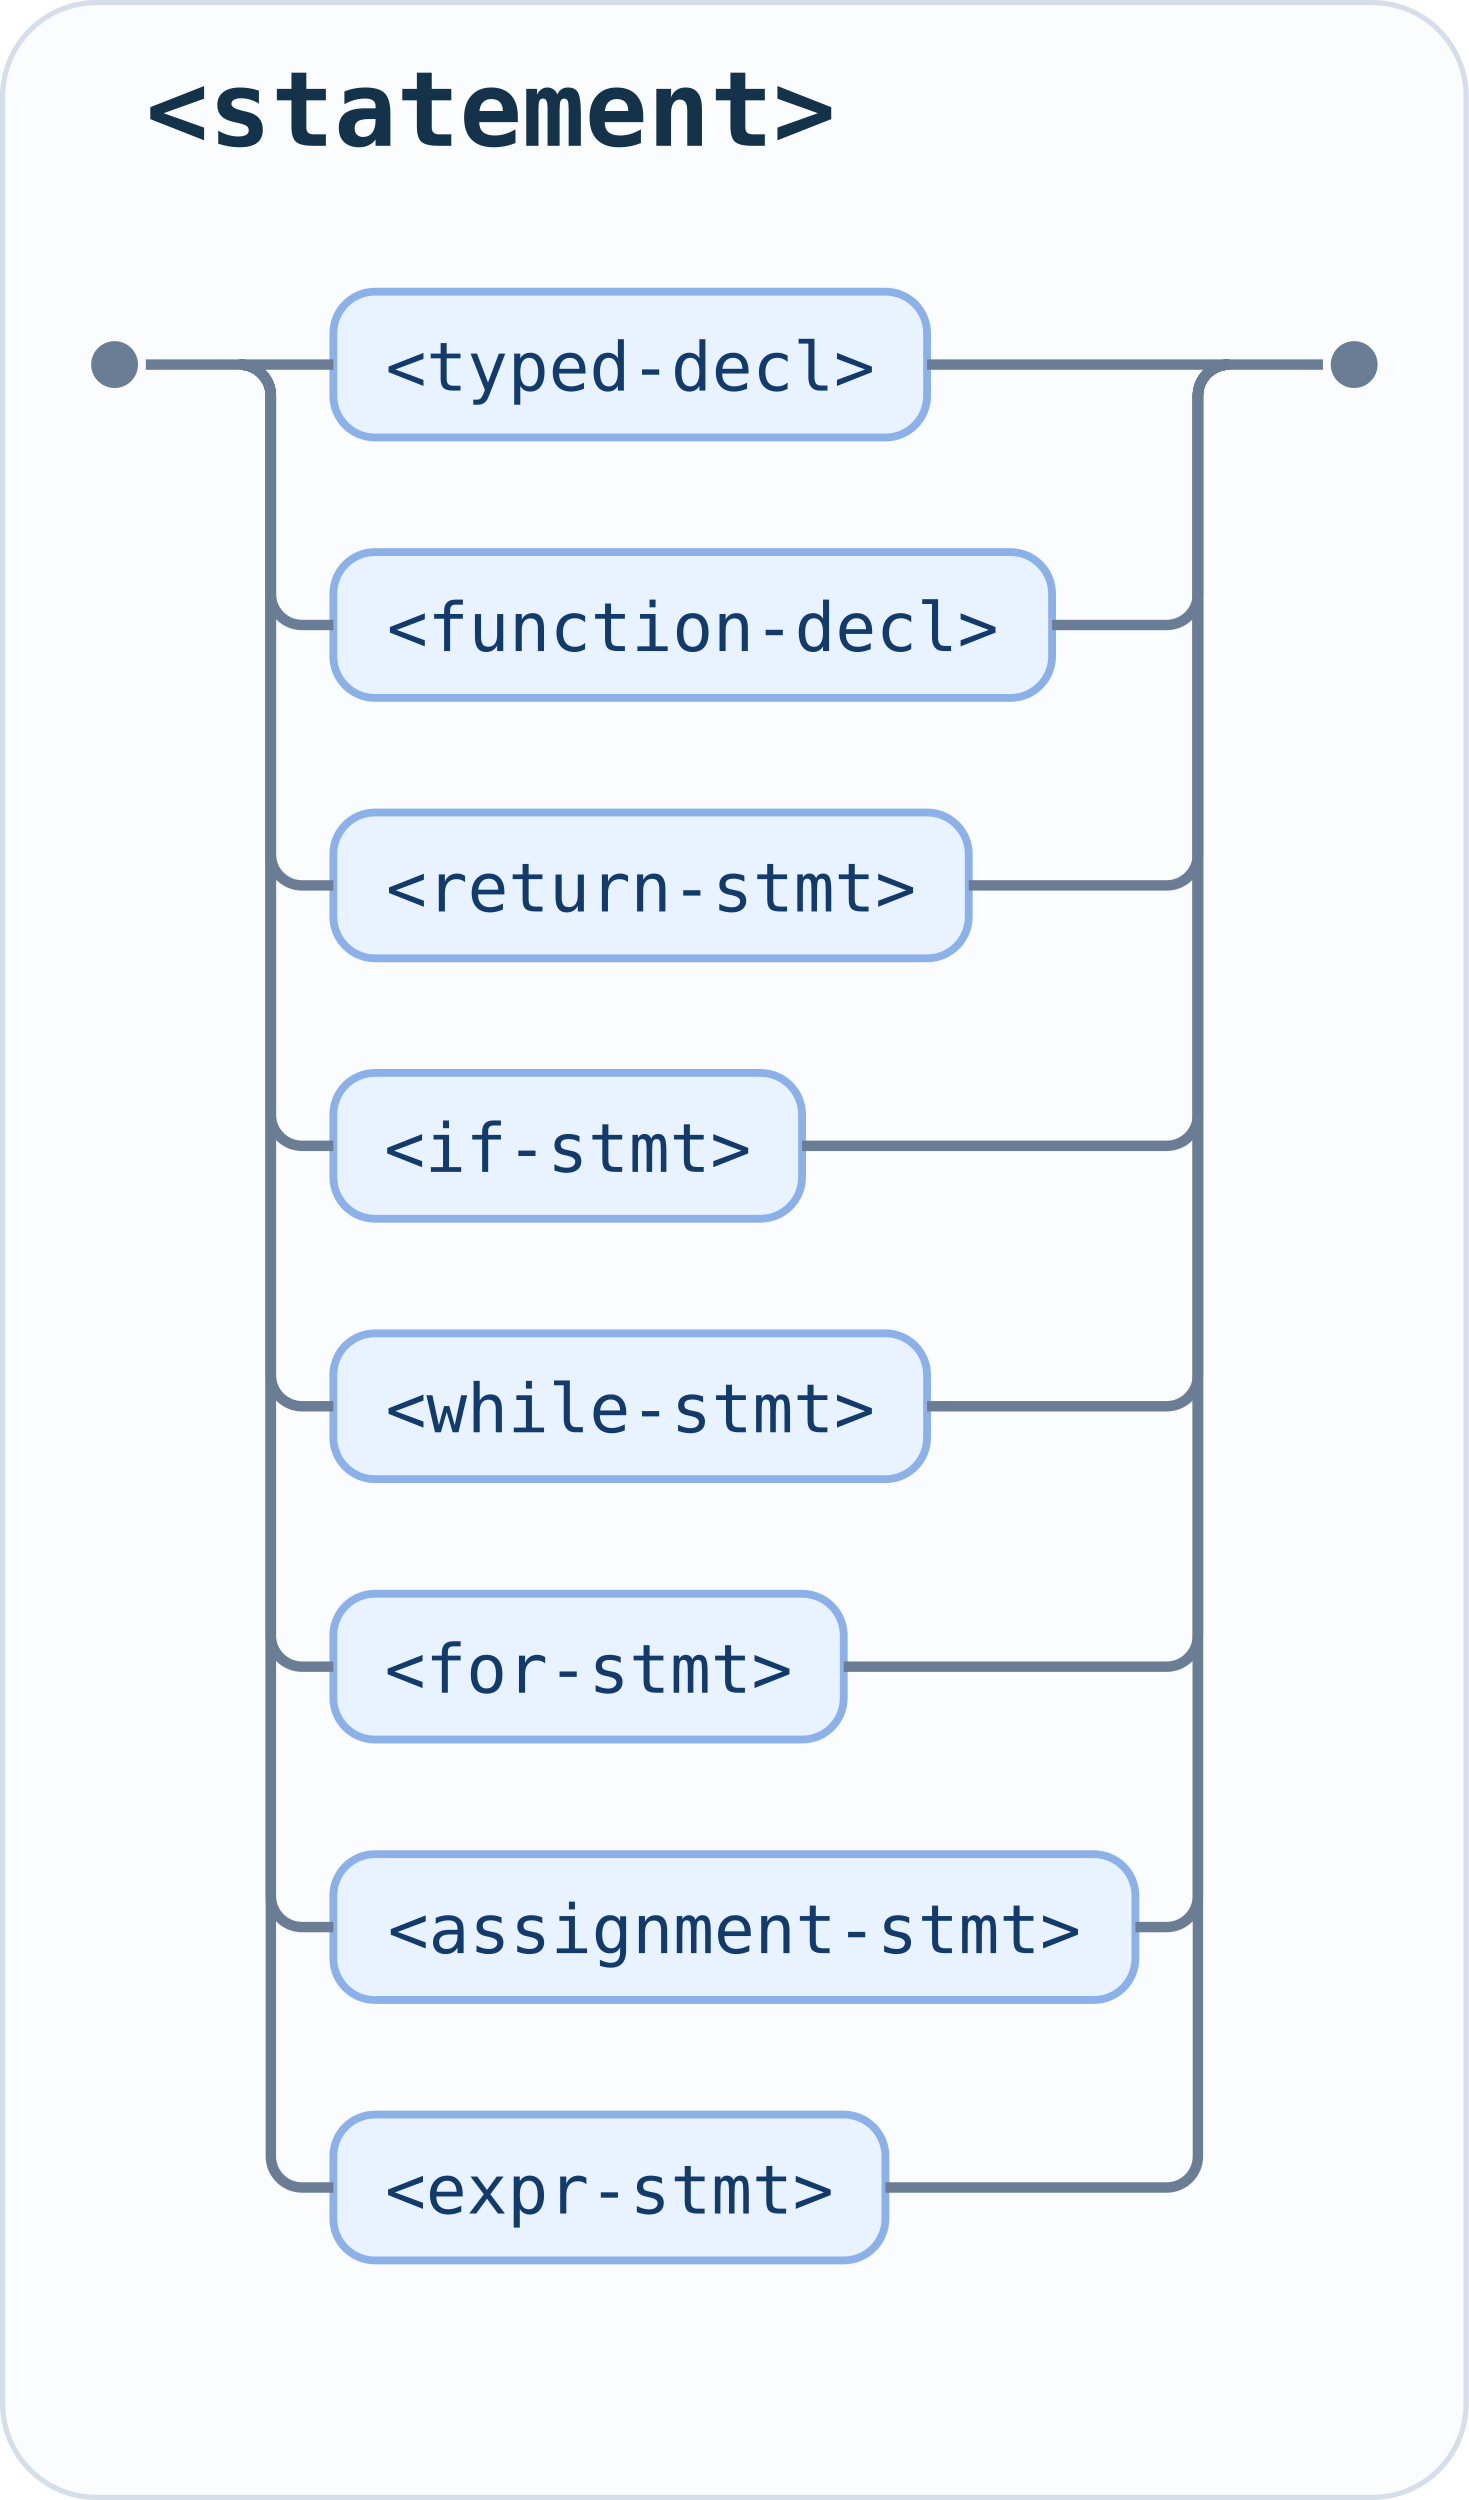
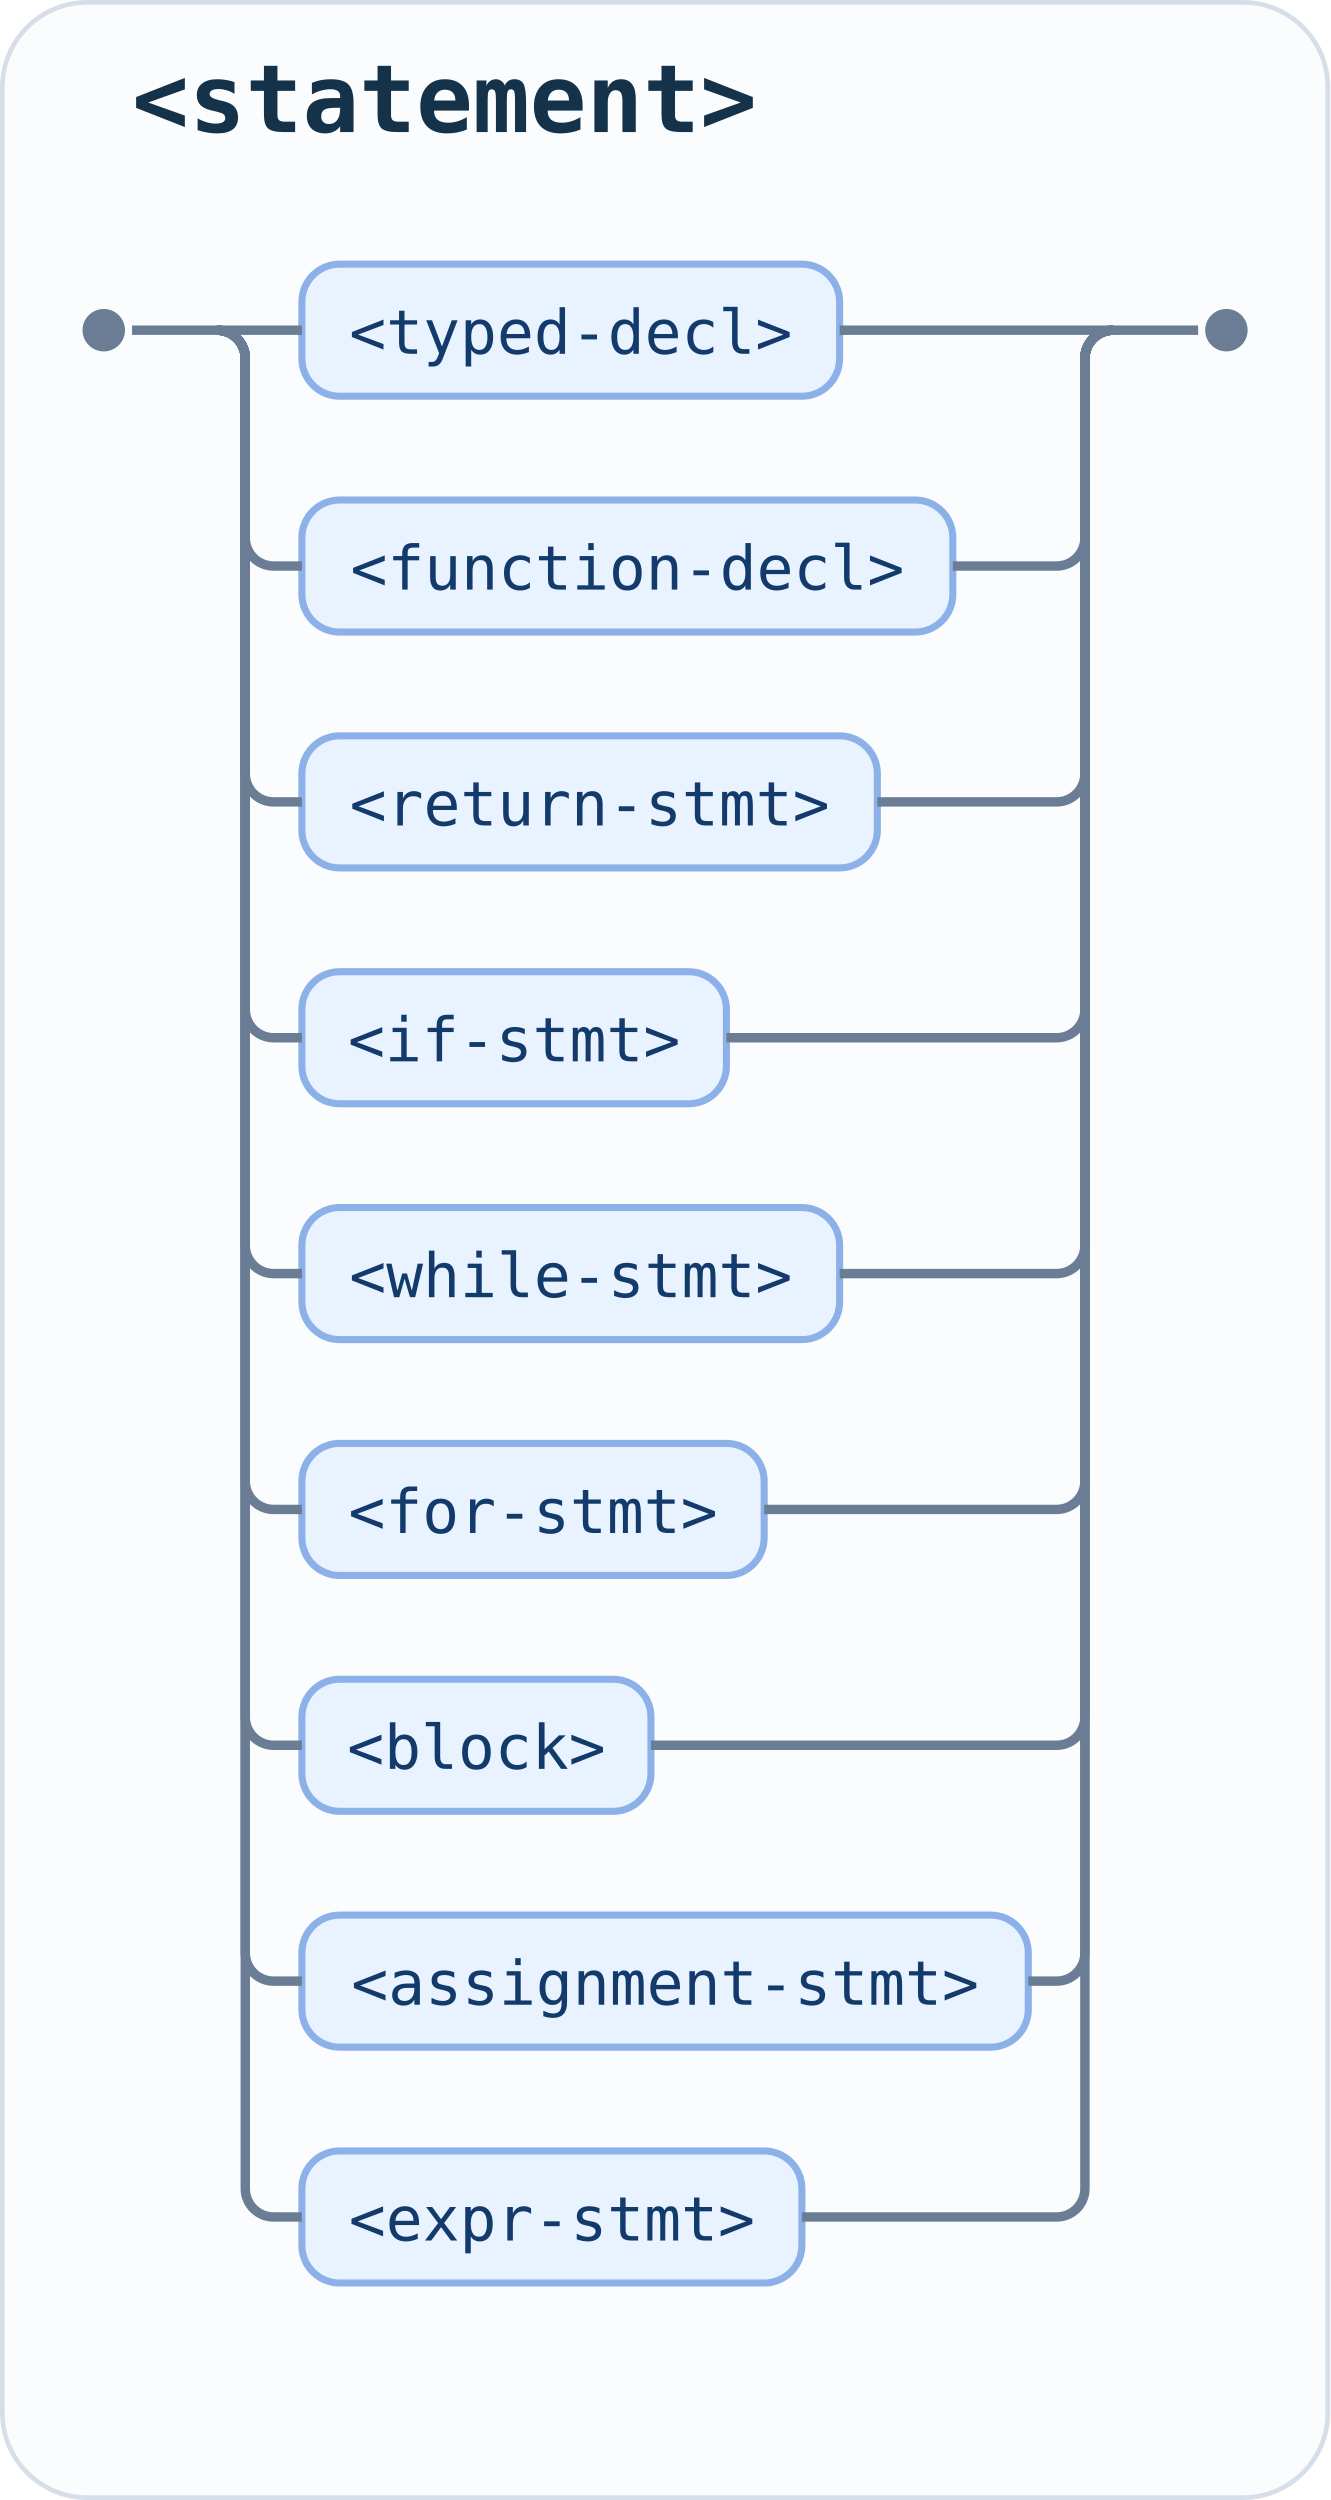
- <svg xmlns="http://www.w3.org/2000/svg" width="282" height="480" viewBox="0 0 282 480" role="img" aria-labelledby="title-statement desc-statement">
-   <rect x="0.5" y="0.5" width="281" height="479" rx="18" fill="#fbfcfe" stroke="#d6deea" />
+ <svg xmlns="http://www.w3.org/2000/svg" width="282" height="530" viewBox="0 0 282 530" role="img" aria-labelledby="title-statement desc-statement">
+   <rect x="0.5" y="0.5" width="281" height="529" rx="18" fill="#fbfcfe" stroke="#d6deea" />
  <text x="28" y="28" fill="#14324a" font-family="ui-monospace, SFMono-Regular, Menlo, Consolas, monospace" font-size="20" font-weight="700">&lt;statement&gt;</text>
  <line x1="28" y1="70" x2="46" y2="70" stroke="#6a7d95" stroke-width="2" />
  <rect x="64" y="56" width="114" height="28" rx="8" fill="#e9f2ff" stroke="#8cb0e8" stroke-width="1.5" />
  <text x="121.0" y="75" text-anchor="middle" fill="#123a6b" font-family="ui-monospace, SFMono-Regular, Menlo, Consolas, monospace" font-size="13">&lt;typed-decl&gt;</text>
  <line x1="46" y1="70" x2="64" y2="70" stroke="#6a7d95" stroke-width="2" />
  <line x1="178" y1="70" x2="236" y2="70" stroke="#6a7d95" stroke-width="2" />
  <rect x="64" y="106" width="138" height="28" rx="8" fill="#e9f2ff" stroke="#8cb0e8" stroke-width="1.5" />
  <text x="133.0" y="125" text-anchor="middle" fill="#123a6b" font-family="ui-monospace, SFMono-Regular, Menlo, Consolas, monospace" font-size="13">&lt;function-decl&gt;</text>
  <path d="M 46 70 A 6 6 0 0 1 52 76 L 52 114 A 6 6 0 0 0 58 120 L 64 120" fill="none" stroke="#6a7d95" stroke-width="2" />
  <path d="M 202 120 L 224 120 A 6 6 0 0 0 230 114 L 230 76 A 6 6 0 0 1 236 70 " fill="none" stroke="#6a7d95" stroke-width="2" />
  <rect x="64" y="156" width="122" height="28" rx="8" fill="#e9f2ff" stroke="#8cb0e8" stroke-width="1.5" />
  <text x="125.0" y="175" text-anchor="middle" fill="#123a6b" font-family="ui-monospace, SFMono-Regular, Menlo, Consolas, monospace" font-size="13">&lt;return-stmt&gt;</text>
  <path d="M 46 70 A 6 6 0 0 1 52 76 L 52 164 A 6 6 0 0 0 58 170 L 64 170" fill="none" stroke="#6a7d95" stroke-width="2" />
  <path d="M 186 170 L 224 170 A 6 6 0 0 0 230 164 L 230 76 A 6 6 0 0 1 236 70 " fill="none" stroke="#6a7d95" stroke-width="2" />
  <rect x="64" y="206" width="90" height="28" rx="8" fill="#e9f2ff" stroke="#8cb0e8" stroke-width="1.5" />
  <text x="109.0" y="225" text-anchor="middle" fill="#123a6b" font-family="ui-monospace, SFMono-Regular, Menlo, Consolas, monospace" font-size="13">&lt;if-stmt&gt;</text>
  <path d="M 46 70 A 6 6 0 0 1 52 76 L 52 214 A 6 6 0 0 0 58 220 L 64 220" fill="none" stroke="#6a7d95" stroke-width="2" />
  <path d="M 154 220 L 224 220 A 6 6 0 0 0 230 214 L 230 76 A 6 6 0 0 1 236 70 " fill="none" stroke="#6a7d95" stroke-width="2" />
  <rect x="64" y="256" width="114" height="28" rx="8" fill="#e9f2ff" stroke="#8cb0e8" stroke-width="1.5" />
  <text x="121.0" y="275" text-anchor="middle" fill="#123a6b" font-family="ui-monospace, SFMono-Regular, Menlo, Consolas, monospace" font-size="13">&lt;while-stmt&gt;</text>
  <path d="M 46 70 A 6 6 0 0 1 52 76 L 52 264 A 6 6 0 0 0 58 270 L 64 270" fill="none" stroke="#6a7d95" stroke-width="2" />
  <path d="M 178 270 L 224 270 A 6 6 0 0 0 230 264 L 230 76 A 6 6 0 0 1 236 70 " fill="none" stroke="#6a7d95" stroke-width="2" />
  <rect x="64" y="306" width="98" height="28" rx="8" fill="#e9f2ff" stroke="#8cb0e8" stroke-width="1.5" />
  <text x="113.0" y="325" text-anchor="middle" fill="#123a6b" font-family="ui-monospace, SFMono-Regular, Menlo, Consolas, monospace" font-size="13">&lt;for-stmt&gt;</text>
  <path d="M 46 70 A 6 6 0 0 1 52 76 L 52 314 A 6 6 0 0 0 58 320 L 64 320" fill="none" stroke="#6a7d95" stroke-width="2" />
  <path d="M 162 320 L 224 320 A 6 6 0 0 0 230 314 L 230 76 A 6 6 0 0 1 236 70 " fill="none" stroke="#6a7d95" stroke-width="2" />
-   <rect x="64" y="356" width="154" height="28" rx="8" fill="#e9f2ff" stroke="#8cb0e8" stroke-width="1.5" />
-   <text x="141.0" y="375" text-anchor="middle" fill="#123a6b" font-family="ui-monospace, SFMono-Regular, Menlo, Consolas, monospace" font-size="13">&lt;assignment-stmt&gt;</text>
+   <rect x="64" y="356" width="74" height="28" rx="8" fill="#e9f2ff" stroke="#8cb0e8" stroke-width="1.5" />
+   <text x="101.0" y="375" text-anchor="middle" fill="#123a6b" font-family="ui-monospace, SFMono-Regular, Menlo, Consolas, monospace" font-size="13">&lt;block&gt;</text>
  <path d="M 46 70 A 6 6 0 0 1 52 76 L 52 364 A 6 6 0 0 0 58 370 L 64 370" fill="none" stroke="#6a7d95" stroke-width="2" />
-   <path d="M 218 370 L 224 370 A 6 6 0 0 0 230 364 L 230 76 A 6 6 0 0 1 236 70 " fill="none" stroke="#6a7d95" stroke-width="2" />
-   <rect x="64" y="406" width="106" height="28" rx="8" fill="#e9f2ff" stroke="#8cb0e8" stroke-width="1.5" />
-   <text x="117.0" y="425" text-anchor="middle" fill="#123a6b" font-family="ui-monospace, SFMono-Regular, Menlo, Consolas, monospace" font-size="13">&lt;expr-stmt&gt;</text>
+   <path d="M 138 370 L 224 370 A 6 6 0 0 0 230 364 L 230 76 A 6 6 0 0 1 236 70 " fill="none" stroke="#6a7d95" stroke-width="2" />
+   <rect x="64" y="406" width="154" height="28" rx="8" fill="#e9f2ff" stroke="#8cb0e8" stroke-width="1.5" />
+   <text x="141.0" y="425" text-anchor="middle" fill="#123a6b" font-family="ui-monospace, SFMono-Regular, Menlo, Consolas, monospace" font-size="13">&lt;assignment-stmt&gt;</text>
  <path d="M 46 70 A 6 6 0 0 1 52 76 L 52 414 A 6 6 0 0 0 58 420 L 64 420" fill="none" stroke="#6a7d95" stroke-width="2" />
-   <path d="M 170 420 L 224 420 A 6 6 0 0 0 230 414 L 230 76 A 6 6 0 0 1 236 70 " fill="none" stroke="#6a7d95" stroke-width="2" />
+   <path d="M 218 420 L 224 420 A 6 6 0 0 0 230 414 L 230 76 A 6 6 0 0 1 236 70 " fill="none" stroke="#6a7d95" stroke-width="2" />
+   <rect x="64" y="456" width="106" height="28" rx="8" fill="#e9f2ff" stroke="#8cb0e8" stroke-width="1.5" />
+   <text x="117.0" y="475" text-anchor="middle" fill="#123a6b" font-family="ui-monospace, SFMono-Regular, Menlo, Consolas, monospace" font-size="13">&lt;expr-stmt&gt;</text>
+   <path d="M 46 70 A 6 6 0 0 1 52 76 L 52 464 A 6 6 0 0 0 58 470 L 64 470" fill="none" stroke="#6a7d95" stroke-width="2" />
+   <path d="M 170 470 L 224 470 A 6 6 0 0 0 230 464 L 230 76 A 6 6 0 0 1 236 70 " fill="none" stroke="#6a7d95" stroke-width="2" />
  <line x1="236" y1="70" x2="254" y2="70" stroke="#6a7d95" stroke-width="2" />
  <circle cx="22" cy="70" r="4.5" fill="#6a7d95" />
  <circle cx="260" cy="70" r="4.5" fill="#6a7d95" />
</svg>
